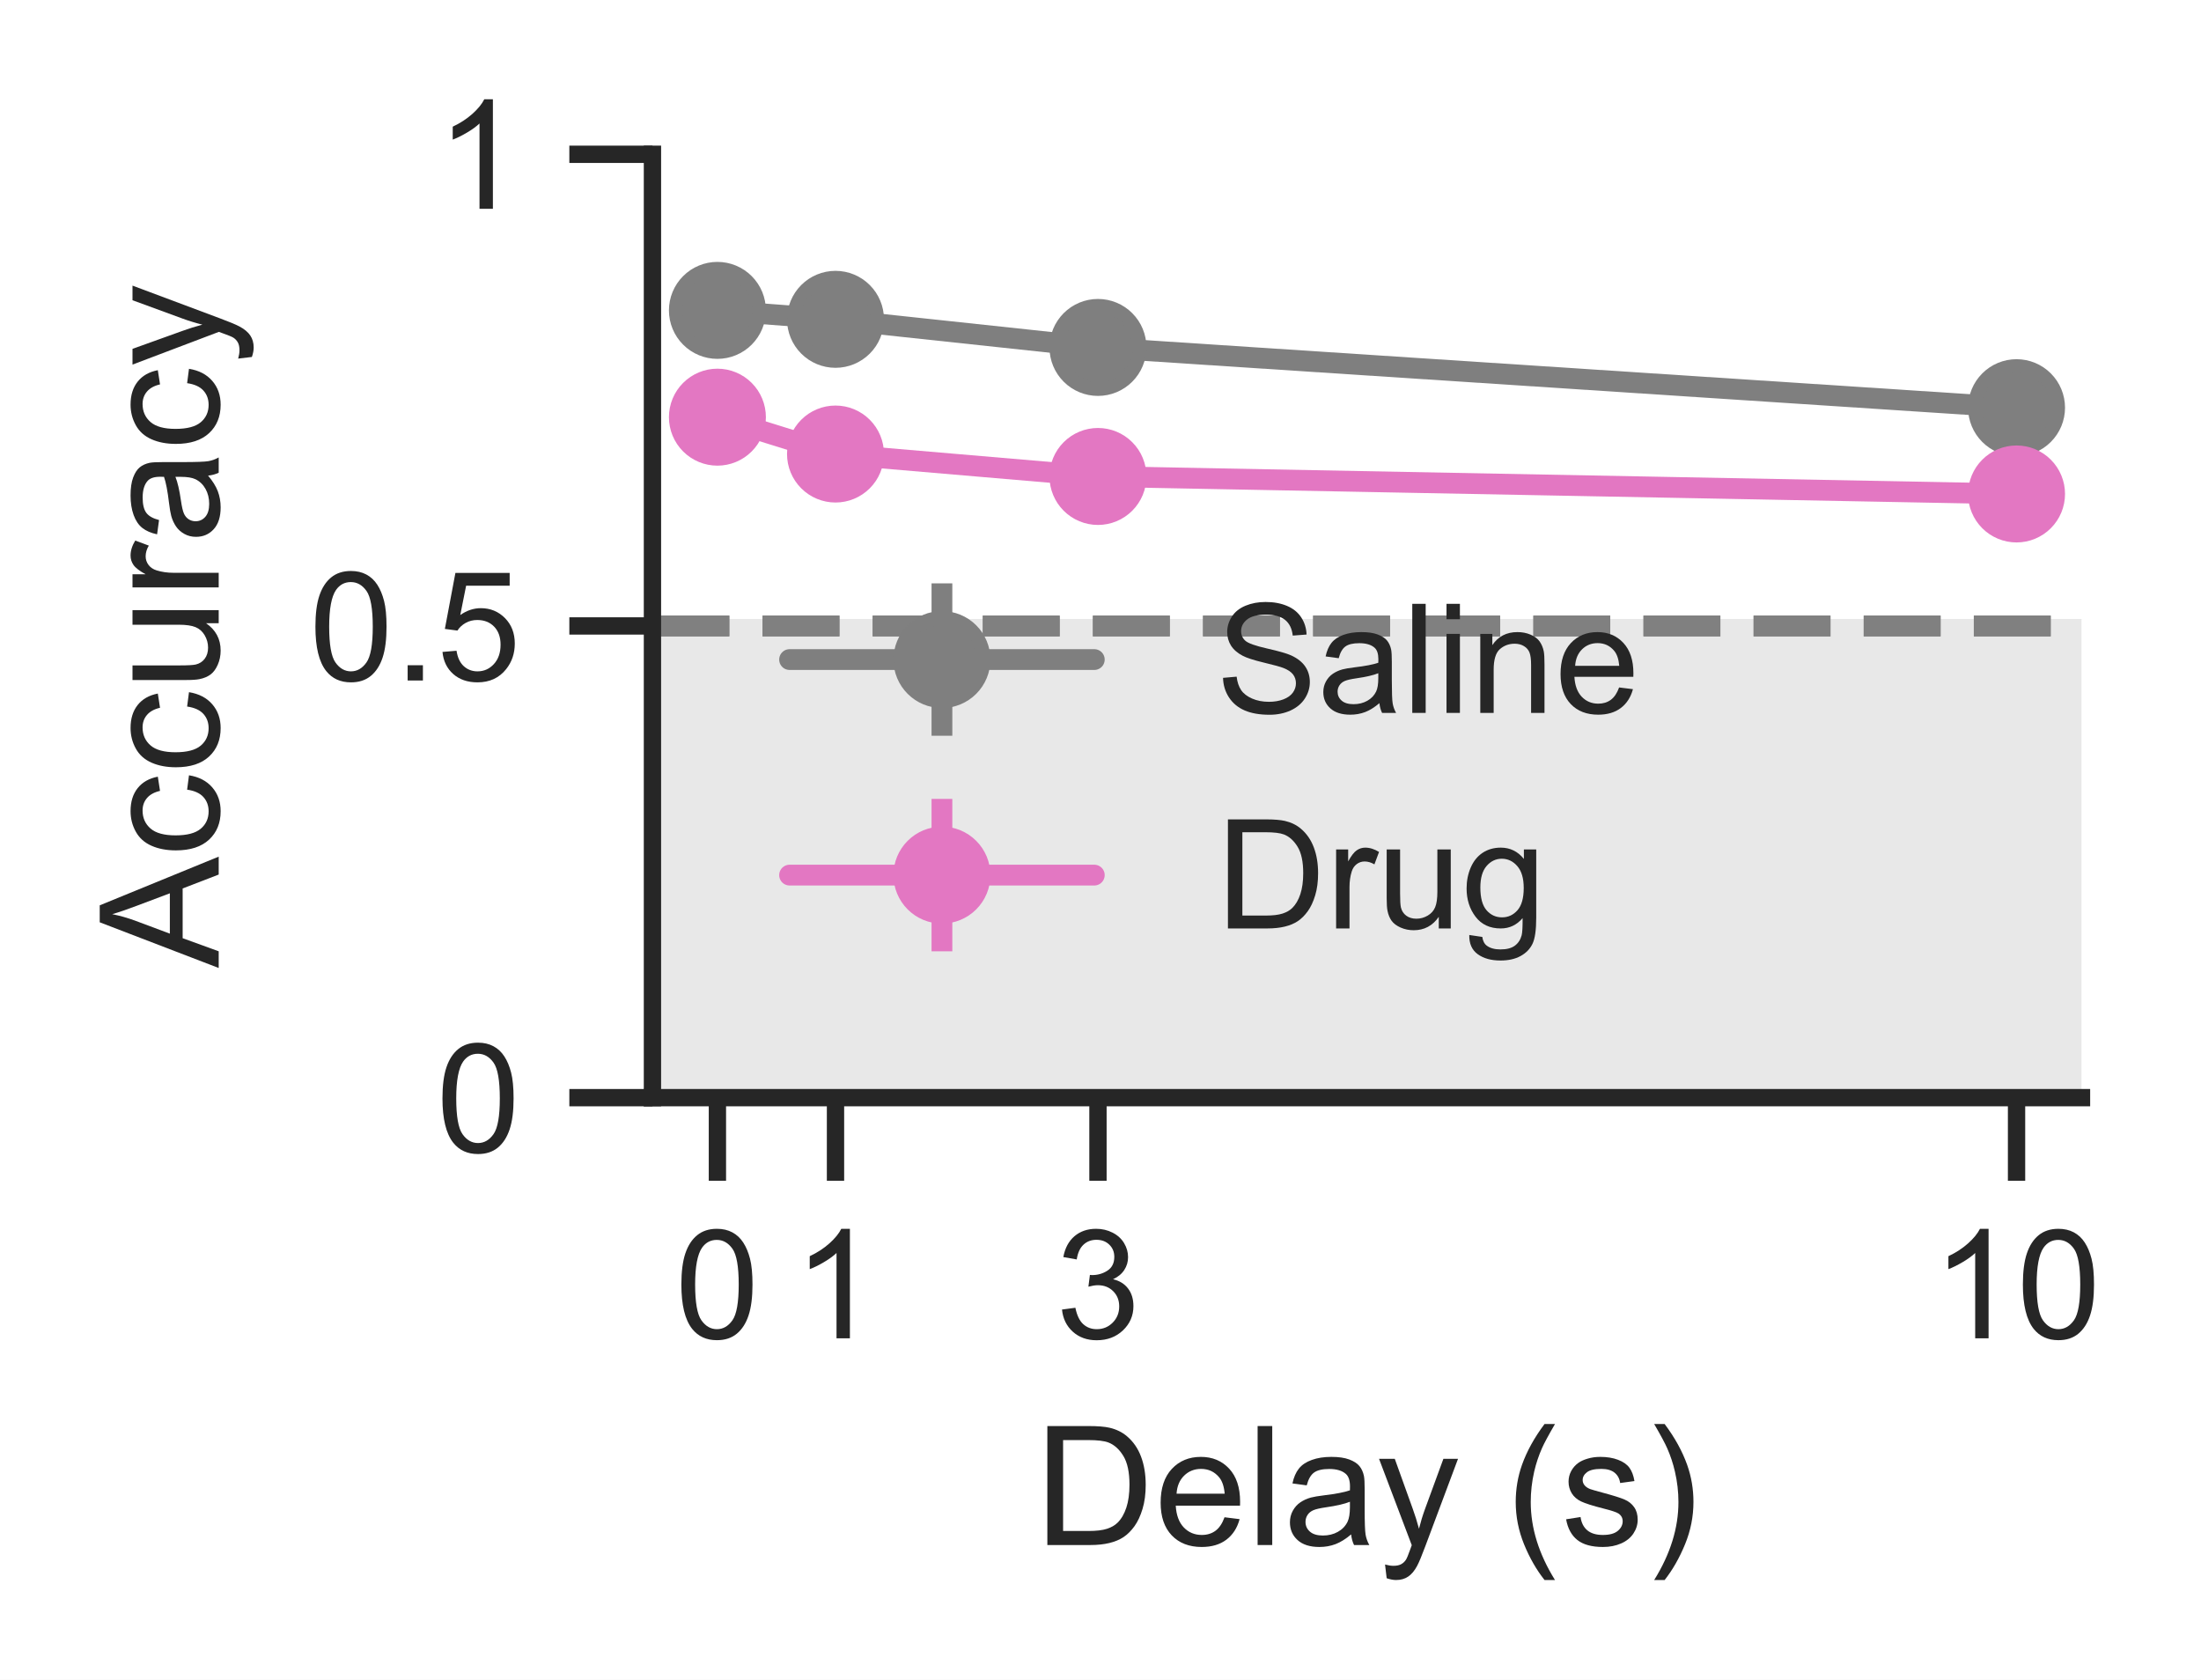
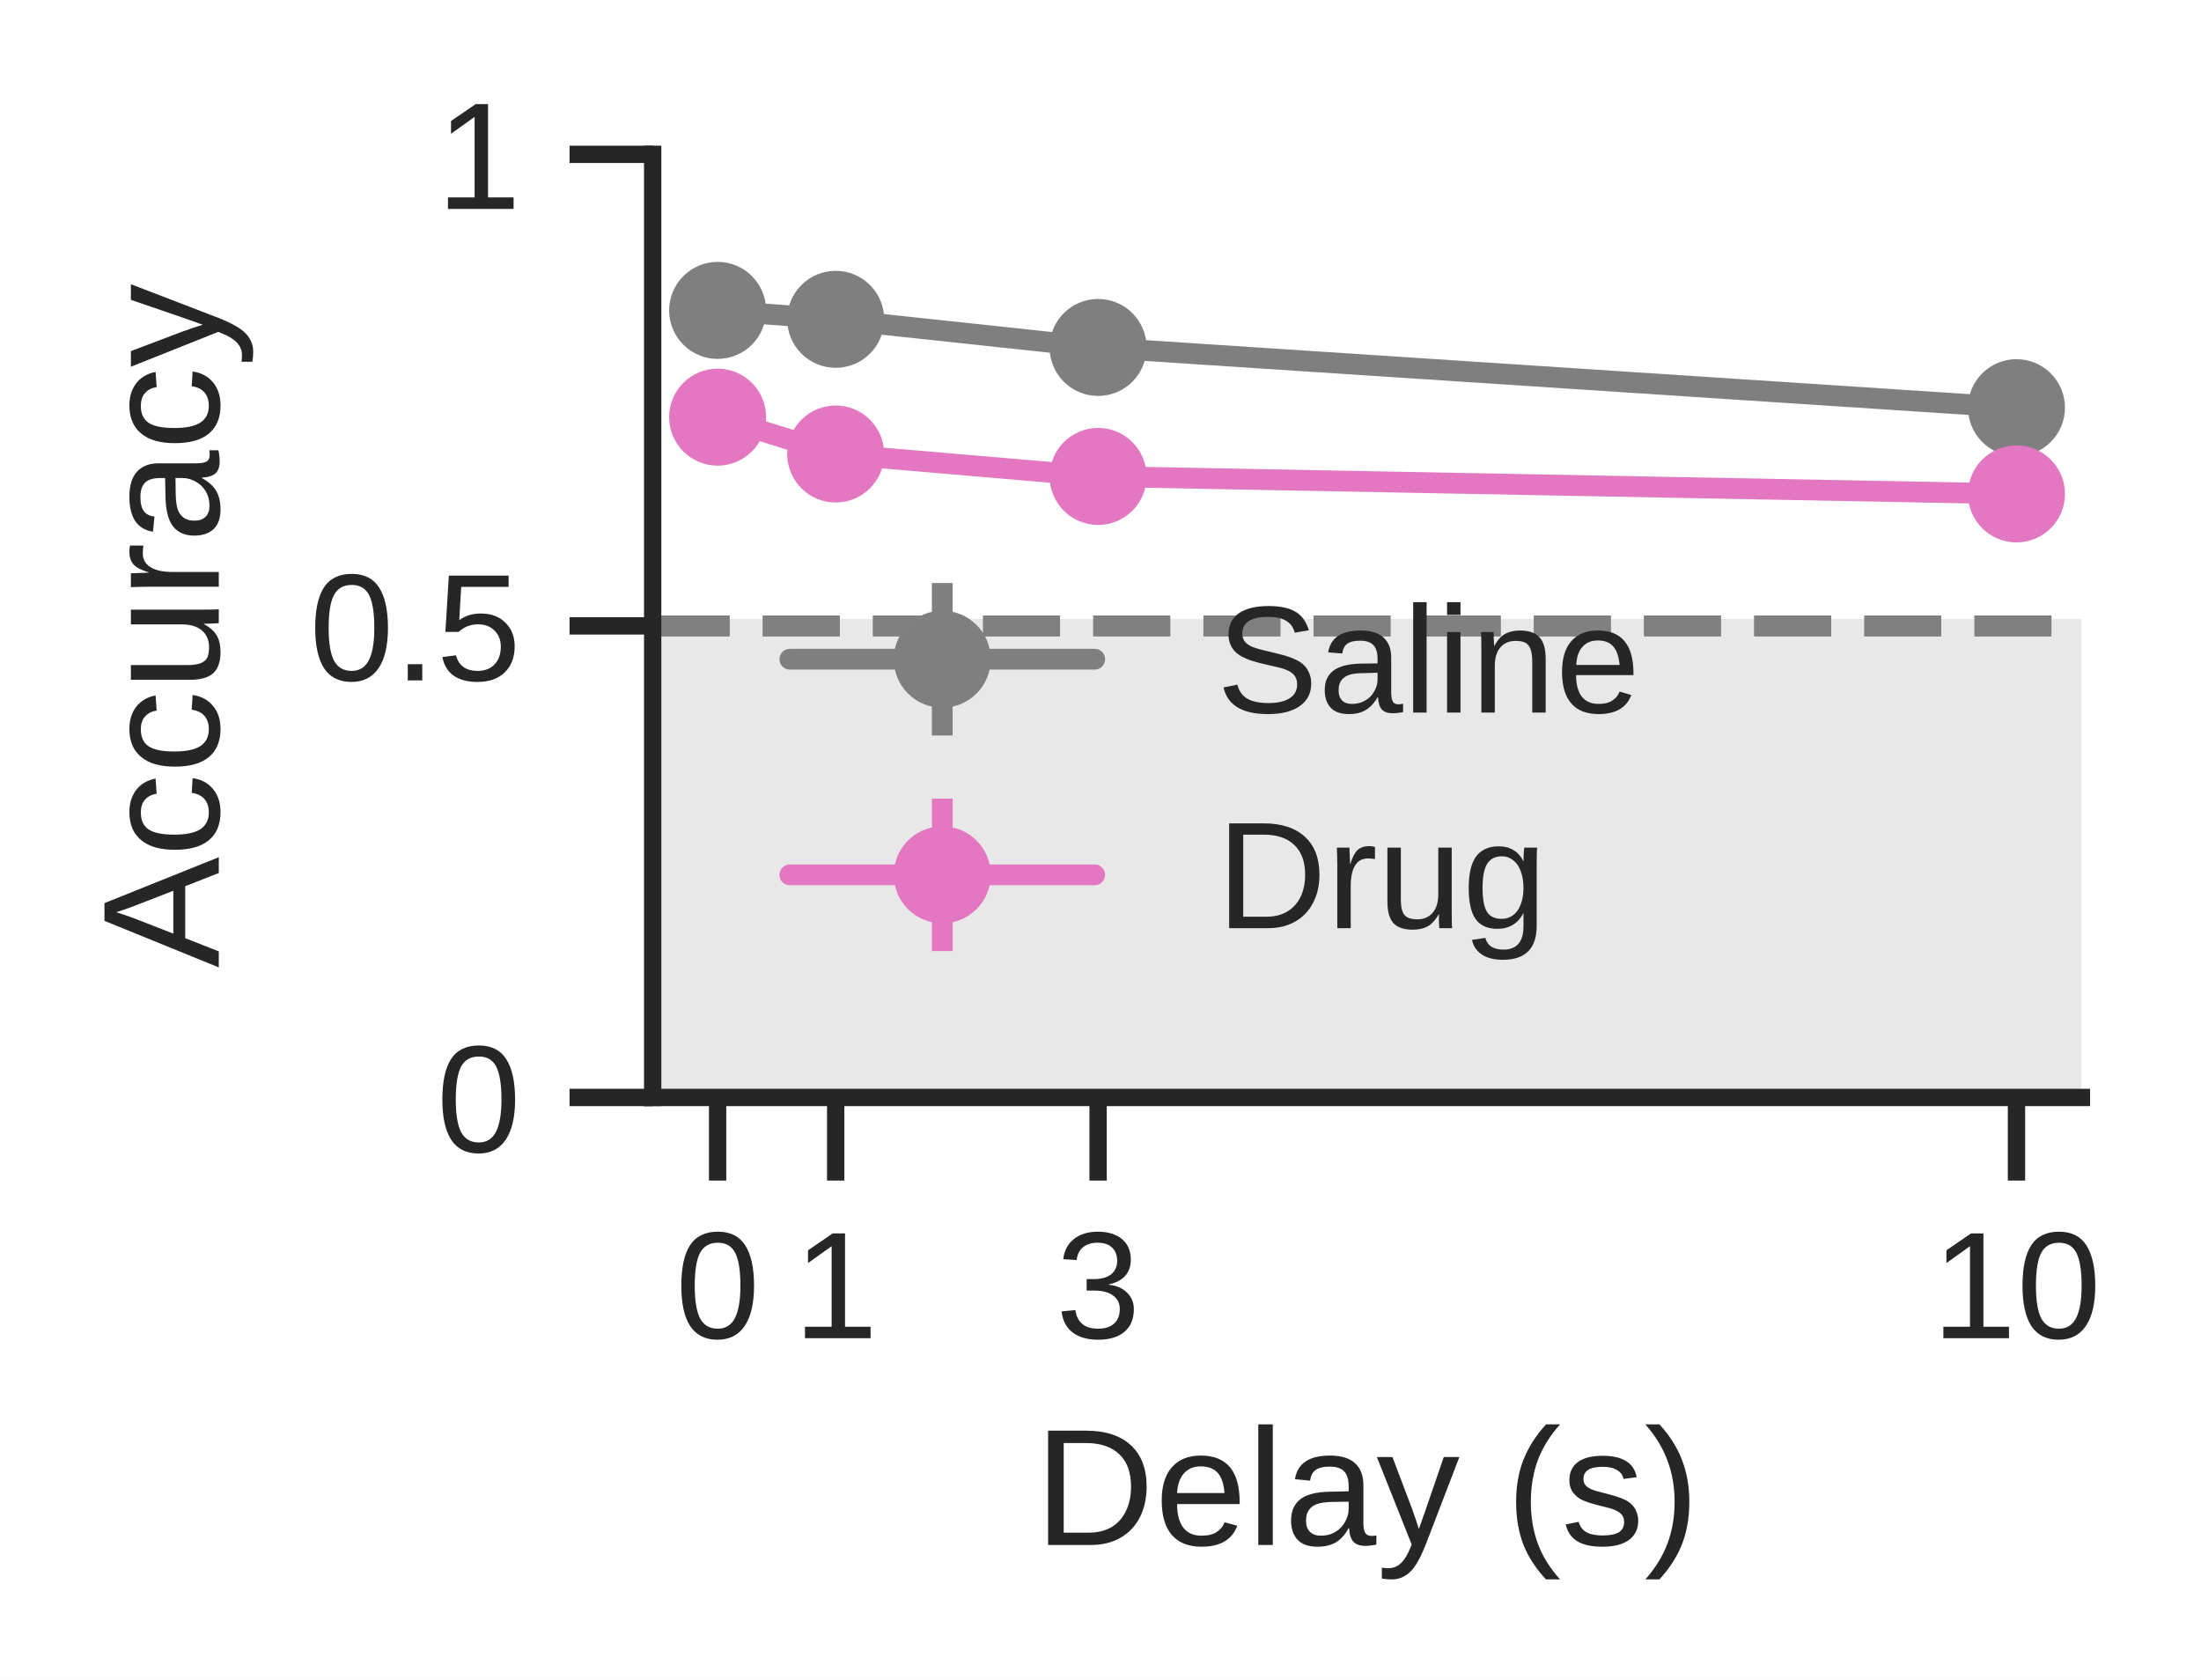
- <svg xmlns="http://www.w3.org/2000/svg" xmlns:xlink="http://www.w3.org/1999/xlink" width="158.906pt" height="121.26pt" viewBox="0 0 158.906 121.26" version="1.1">
+ <svg xmlns="http://www.w3.org/2000/svg" xmlns:xlink="http://www.w3.org/1999/xlink" width="158.851pt" height="121.218pt" viewBox="0 0 158.851 121.218" version="1.1">
  <defs>
    <style type="text/css">*{stroke-linejoin: round; stroke-linecap: butt}</style>
  </defs>
  <g id="figure_1">
    <g id="patch_1">
-       <path d="M 0 121.26  L 158.906 121.26  L 158.906 -0  L 0 -0  z " style="fill: #ffffff" />
+       <path d="M 0 121.218  L 158.851 121.218  L 158.851 -0  L 0 -0  z " style="fill: #ffffff" />
    </g>
    <g id="axes_1">
      <g id="patch_2">
-         <path d="M 47.105 79.238  L 150.279 79.238  L 150.279 11.137  L 47.105 11.137  z " style="fill: #ffffff" />
+         <path d="M 47.105 79.197  L 150.221 79.197  L 150.221 11.137  L 47.105 11.137  z " style="fill: #ffffff" />
      </g>
      <g id="patch_3">
-         <path d="M 47.105 79.238  L 150.279 79.238  L 150.279 45.188  L 47.105 45.188  z " clip-path="url(#pe3ddf10e88)" style="fill: #808080; opacity: 0.1; stroke: #808080; stroke-linejoin: miter" />
+         <path d="M 47.105 79.197  L 150.221 79.197  L 150.221 45.167  L 47.105 45.167  z " clip-path="url(#p8f3a018ac4)" style="fill: #808080; opacity: 0.1; stroke: #808080; stroke-linejoin: miter" />
      </g>
      <g id="patch_4">
-         <path d="M 47.105 79.238  L 150.279 79.238  L 150.279 45.188  L 47.105 45.188  z " clip-path="url(#pe3ddf10e88)" style="fill: #808080; opacity: 0.1; stroke: #808080; stroke-linejoin: miter" />
+         <path d="M 47.105 79.197  L 150.221 79.197  L 150.221 45.167  L 47.105 45.167  z " clip-path="url(#p8f3a018ac4)" style="fill: #808080; opacity: 0.1; stroke: #808080; stroke-linejoin: miter" />
      </g>
      <g id="matplotlib.axis_1">
        <g id="xtick_1">
          <g id="line2d_1">
            <defs>
-               <path id="m851b9bf87f" d="M 0 0  L 0 6  " style="stroke: #262626; stroke-width: 1.25" />
+               <path id="m832dd66b5d" d="M 0 0  L 0 6  " style="stroke: #262626; stroke-width: 1.25" />
            </defs>
            <g>
-               <use xlink:href="#m851b9bf87f" x="51.795" y="79.238" style="fill: #262626; stroke: #262626; stroke-width: 1.25" />
+               <use xlink:href="#m832dd66b5d" x="51.792" y="79.197" style="fill: #262626; stroke: #262626; stroke-width: 1.25" />
            </g>
          </g>
          <g id="text_1">
-             <g style="fill: #262626" transform="translate(48.7362 96.61202) scale(0.11 -0.11)">
-               <defs>
-                 <path id="ArialMT-30" d="M 266 2259  Q 266 3072 433 3567  Q 600 4063 929 4331  Q 1259 4600 1759 4600  Q 2128 4600 2406 4451  Q 2684 4303 2865 4023  Q 3047 3744 3150 3342  Q 3253 2941 3253 2259  Q 3253 1453 3087 958  Q 2922 463 2592 192  Q 2263 -78 1759 -78  Q 1097 -78 719 397  Q 266 969 266 2259  z M 844 2259  Q 844 1131 1108 757  Q 1372 384 1759 384  Q 2147 384 2411 759  Q 2675 1134 2675 2259  Q 2675 3391 2411 3762  Q 2147 4134 1753 4134  Q 1366 4134 1134 3806  Q 844 3388 844 2259  z " transform="scale(0.015625)" />
-               </defs>
-               <use xlink:href="#ArialMT-30" />
-             </g>
+             <text style="font-size: 11px; font-family: 'Arial', 'DejaVu Sans', 'Liberation Sans', 'Bitstream Vera Sans', sans-serif; text-anchor: middle; fill: #262626" x="51.792" y="96.571" transform="rotate(-0 51.79211 96.57092)">0</text>
          </g>
        </g>
        <g id="xtick_2">
          <g id="line2d_2">
            <g>
-               <use xlink:href="#m851b9bf87f" x="60.321" y="79.238" style="fill: #262626; stroke: #262626; stroke-width: 1.25" />
+               <use xlink:href="#m832dd66b5d" x="60.314" y="79.197" style="fill: #262626; stroke: #262626; stroke-width: 1.25" />
            </g>
          </g>
          <g id="text_2">
-             <g style="fill: #262626" transform="translate(57.26296 96.61202) scale(0.11 -0.11)">
-               <defs>
-                 <path id="ArialMT-31" d="M 2384 0  L 1822 0  L 1822 3584  Q 1619 3391 1289 3197  Q 959 3003 697 2906  L 697 3450  Q 1169 3672 1522 3987  Q 1875 4303 2022 4600  L 2384 4600  L 2384 0  z " transform="scale(0.015625)" />
-               </defs>
-               <use xlink:href="#ArialMT-31" />
-             </g>
+             <text style="font-size: 11px; font-family: 'Arial', 'DejaVu Sans', 'Liberation Sans', 'Bitstream Vera Sans', sans-serif; text-anchor: middle; fill: #262626" x="60.314" y="96.571" transform="rotate(-0 60.31413 96.57092)">1</text>
          </g>
        </g>
        <g id="xtick_3">
          <g id="line2d_3">
            <g>
-               <use xlink:href="#m851b9bf87f" x="79.27" y="79.238" style="fill: #262626; stroke: #262626; stroke-width: 1.25" />
+               <use xlink:href="#m832dd66b5d" x="79.252" y="79.197" style="fill: #262626; stroke: #262626; stroke-width: 1.25" />
            </g>
          </g>
          <g id="text_3">
-             <g style="fill: #262626" transform="translate(76.21131 96.61202) scale(0.11 -0.11)">
-               <defs>
-                 <path id="ArialMT-33" d="M 269 1209  L 831 1284  Q 928 806 1161 595  Q 1394 384 1728 384  Q 2125 384 2398 659  Q 2672 934 2672 1341  Q 2672 1728 2419 1979  Q 2166 2231 1775 2231  Q 1616 2231 1378 2169  L 1441 2663  Q 1497 2656 1531 2656  Q 1891 2656 2178 2843  Q 2466 3031 2466 3422  Q 2466 3731 2256 3934  Q 2047 4138 1716 4138  Q 1388 4138 1169 3931  Q 950 3725 888 3313  L 325 3413  Q 428 3978 793 4289  Q 1159 4600 1703 4600  Q 2078 4600 2393 4439  Q 2709 4278 2876 4000  Q 3044 3722 3044 3409  Q 3044 3113 2884 2869  Q 2725 2625 2413 2481  Q 2819 2388 3044 2092  Q 3269 1797 3269 1353  Q 3269 753 2831 336  Q 2394 -81 1725 -81  Q 1122 -81 723 278  Q 325 638 269 1209  z " transform="scale(0.015625)" />
-               </defs>
-               <use xlink:href="#ArialMT-33" />
-             </g>
+             <text style="font-size: 11px; font-family: 'Arial', 'DejaVu Sans', 'Liberation Sans', 'Bitstream Vera Sans', sans-serif; text-anchor: middle; fill: #262626" x="79.252" y="96.571" transform="rotate(-0 79.25194 96.57092)">3</text>
          </g>
        </g>
        <g id="xtick_4">
          <g id="line2d_4">
            <g>
-               <use xlink:href="#m851b9bf87f" x="145.589" y="79.238" style="fill: #262626; stroke: #262626; stroke-width: 1.25" />
+               <use xlink:href="#m832dd66b5d" x="145.534" y="79.197" style="fill: #262626; stroke: #262626; stroke-width: 1.25" />
            </g>
          </g>
          <g id="text_4">
-             <g style="fill: #262626" transform="translate(139.472 96.61202) scale(0.11 -0.11)">
-               <use xlink:href="#ArialMT-31" />
-               <use xlink:href="#ArialMT-30" transform="translate(55.61523 0)" />
-             </g>
+             <text style="font-size: 11px; font-family: 'Arial', 'DejaVu Sans', 'Liberation Sans', 'Bitstream Vera Sans', sans-serif; text-anchor: middle; fill: #262626" x="145.534" y="96.571" transform="rotate(-0 145.5343 96.57092)">10</text>
          </g>
        </g>
        <g id="text_5">
-           <g style="fill: #262626" transform="translate(74.69002 111.5339) scale(0.12 -0.12)">
-             <defs>
-               <path id="ArialMT-44" d="M 494 0  L 494 4581  L 2072 4581  Q 2606 4581 2888 4516  Q 3281 4425 3559 4188  Q 3922 3881 4101 3404  Q 4281 2928 4281 2316  Q 4281 1794 4159 1391  Q 4038 988 3847 723  Q 3656 459 3429 307  Q 3203 156 2883 78  Q 2563 0 2147 0  L 494 0  z M 1100 541  L 2078 541  Q 2531 541 2789 625  Q 3047 709 3200 863  Q 3416 1078 3536 1442  Q 3656 1806 3656 2325  Q 3656 3044 3420 3430  Q 3184 3816 2847 3947  Q 2603 4041 2063 4041  L 1100 4041  L 1100 541  z " transform="scale(0.015625)" />
-               <path id="ArialMT-65" d="M 2694 1069  L 3275 997  Q 3138 488 2766 206  Q 2394 -75 1816 -75  Q 1088 -75 661 373  Q 234 822 234 1631  Q 234 2469 665 2931  Q 1097 3394 1784 3394  Q 2450 3394 2872 2941  Q 3294 2488 3294 1666  Q 3294 1616 3291 1516  L 816 1516  Q 847 969 1125 678  Q 1403 388 1819 388  Q 2128 388 2347 550  Q 2566 713 2694 1069  z M 847 1978  L 2700 1978  Q 2663 2397 2488 2606  Q 2219 2931 1791 2931  Q 1403 2931 1139 2672  Q 875 2413 847 1978  z " transform="scale(0.015625)" />
-               <path id="ArialMT-6c" d="M 409 0  L 409 4581  L 972 4581  L 972 0  L 409 0  z " transform="scale(0.015625)" />
-               <path id="ArialMT-61" d="M 2588 409  Q 2275 144 1986 34  Q 1697 -75 1366 -75  Q 819 -75 525 192  Q 231 459 231 875  Q 231 1119 342 1320  Q 453 1522 633 1644  Q 813 1766 1038 1828  Q 1203 1872 1538 1913  Q 2219 1994 2541 2106  Q 2544 2222 2544 2253  Q 2544 2597 2384 2738  Q 2169 2928 1744 2928  Q 1347 2928 1158 2789  Q 969 2650 878 2297  L 328 2372  Q 403 2725 575 2942  Q 747 3159 1072 3276  Q 1397 3394 1825 3394  Q 2250 3394 2515 3294  Q 2781 3194 2906 3042  Q 3031 2891 3081 2659  Q 3109 2516 3109 2141  L 3109 1391  Q 3109 606 3145 398  Q 3181 191 3288 0  L 2700 0  Q 2613 175 2588 409  z M 2541 1666  Q 2234 1541 1622 1453  Q 1275 1403 1131 1340  Q 988 1278 909 1158  Q 831 1038 831 891  Q 831 666 1001 516  Q 1172 366 1500 366  Q 1825 366 2078 508  Q 2331 650 2450 897  Q 2541 1088 2541 1459  L 2541 1666  z " transform="scale(0.015625)" />
-               <path id="ArialMT-79" d="M 397 -1278  L 334 -750  Q 519 -800 656 -800  Q 844 -800 956 -737  Q 1069 -675 1141 -563  Q 1194 -478 1313 -144  Q 1328 -97 1363 -6  L 103 3319  L 709 3319  L 1400 1397  Q 1534 1031 1641 628  Q 1738 1016 1872 1384  L 2581 3319  L 3144 3319  L 1881 -56  Q 1678 -603 1566 -809  Q 1416 -1088 1222 -1217  Q 1028 -1347 759 -1347  Q 597 -1347 397 -1278  z " transform="scale(0.015625)" />
-               <path id="ArialMT-20" transform="scale(0.015625)" />
-               <path id="ArialMT-28" d="M 1497 -1347  Q 1031 -759 709 28  Q 388 816 388 1659  Q 388 2403 628 3084  Q 909 3875 1497 4659  L 1900 4659  Q 1522 4009 1400 3731  Q 1209 3300 1100 2831  Q 966 2247 966 1656  Q 966 153 1900 -1347  L 1497 -1347  z " transform="scale(0.015625)" />
-               <path id="ArialMT-73" d="M 197 991  L 753 1078  Q 800 744 1014 566  Q 1228 388 1613 388  Q 2000 388 2187 545  Q 2375 703 2375 916  Q 2375 1106 2209 1216  Q 2094 1291 1634 1406  Q 1016 1563 777 1677  Q 538 1791 414 1992  Q 291 2194 291 2438  Q 291 2659 392 2848  Q 494 3038 669 3163  Q 800 3259 1026 3326  Q 1253 3394 1513 3394  Q 1903 3394 2198 3281  Q 2494 3169 2634 2976  Q 2775 2784 2828 2463  L 2278 2388  Q 2241 2644 2061 2787  Q 1881 2931 1553 2931  Q 1166 2931 1000 2803  Q 834 2675 834 2503  Q 834 2394 903 2306  Q 972 2216 1119 2156  Q 1203 2125 1616 2013  Q 2213 1853 2448 1751  Q 2684 1650 2818 1456  Q 2953 1263 2953 975  Q 2953 694 2789 445  Q 2625 197 2315 61  Q 2006 -75 1616 -75  Q 969 -75 630 194  Q 291 463 197 991  z " transform="scale(0.015625)" />
-               <path id="ArialMT-29" d="M 791 -1347  L 388 -1347  Q 1322 153 1322 1656  Q 1322 2244 1188 2822  Q 1081 3291 891 3722  Q 769 4003 388 4659  L 791 4659  Q 1378 3875 1659 3084  Q 1900 2403 1900 1659  Q 1900 816 1576 28  Q 1253 -759 791 -1347  z " transform="scale(0.015625)" />
-             </defs>
-             <use xlink:href="#ArialMT-44" />
-             <use xlink:href="#ArialMT-65" transform="translate(72.2168 0)" />
-             <use xlink:href="#ArialMT-6c" transform="translate(127.832 0)" />
-             <use xlink:href="#ArialMT-61" transform="translate(150.0488 0)" />
-             <use xlink:href="#ArialMT-79" transform="translate(205.6641 0)" />
-             <use xlink:href="#ArialMT-20" transform="translate(255.6641 0)" />
-             <use xlink:href="#ArialMT-28" transform="translate(283.4473 0)" />
-             <use xlink:href="#ArialMT-73" transform="translate(316.748 0)" />
-             <use xlink:href="#ArialMT-29" transform="translate(366.748 0)" />
-           </g>
+           <text style="font-size: 12px; font-family: 'Arial', 'DejaVu Sans', 'Liberation Sans', 'Bitstream Vera Sans', sans-serif; text-anchor: middle; fill: #262626" x="98.663" y="111.493" transform="rotate(-0 98.6632 111.4928)">Delay (s)</text>
        </g>
      </g>
      <g id="matplotlib.axis_2">
        <g id="ytick_1">
          <g id="line2d_5">
            <defs>
-               <path id="ma07adf09b4" d="M 0 0  L -6 0  " style="stroke: #262626; stroke-width: 1.25" />
+               <path id="mb483ac0a74" d="M 0 0  L -6 0  " style="stroke: #262626; stroke-width: 1.25" />
            </defs>
            <g>
-               <use xlink:href="#ma07adf09b4" x="47.105" y="79.238" style="fill: #262626; stroke: #262626; stroke-width: 1.25" />
+               <use xlink:href="#mb483ac0a74" x="47.105" y="79.197" style="fill: #262626; stroke: #262626; stroke-width: 1.25" />
            </g>
          </g>
          <g id="text_6">
-             <g style="fill: #262626" transform="translate(31.48797 83.17522) scale(0.11 -0.11)">
-               <use xlink:href="#ArialMT-30" />
-             </g>
+             <text style="font-size: 11px; font-family: 'Arial', 'DejaVu Sans', 'Liberation Sans', 'Bitstream Vera Sans', sans-serif; text-anchor: end; fill: #262626" x="37.605" y="83.134" transform="rotate(-0 37.605 83.13412)">0</text>
          </g>
        </g>
        <g id="ytick_2">
          <g id="line2d_6">
            <g>
-               <use xlink:href="#ma07adf09b4" x="47.105" y="45.188" style="fill: #262626; stroke: #262626; stroke-width: 1.25" />
+               <use xlink:href="#mb483ac0a74" x="47.105" y="45.167" style="fill: #262626; stroke: #262626; stroke-width: 1.25" />
            </g>
          </g>
          <g id="text_7">
-             <g style="fill: #262626" transform="translate(22.315 49.12441) scale(0.11 -0.11)">
-               <defs>
-                 <path id="ArialMT-2e" d="M 581 0  L 581 641  L 1222 641  L 1222 0  L 581 0  z " transform="scale(0.015625)" />
-                 <path id="ArialMT-35" d="M 266 1200  L 856 1250  Q 922 819 1161 601  Q 1400 384 1738 384  Q 2144 384 2425 690  Q 2706 997 2706 1503  Q 2706 1984 2436 2262  Q 2166 2541 1728 2541  Q 1456 2541 1237 2417  Q 1019 2294 894 2097  L 366 2166  L 809 4519  L 3088 4519  L 3088 3981  L 1259 3981  L 1013 2750  Q 1425 3038 1878 3038  Q 2478 3038 2890 2622  Q 3303 2206 3303 1553  Q 3303 931 2941 478  Q 2500 -78 1738 -78  Q 1113 -78 717 272  Q 322 622 266 1200  z " transform="scale(0.015625)" />
-               </defs>
-               <use xlink:href="#ArialMT-30" />
-               <use xlink:href="#ArialMT-2e" transform="translate(55.61523 0)" />
-               <use xlink:href="#ArialMT-35" transform="translate(83.39844 0)" />
-             </g>
+             <text style="font-size: 11px; font-family: 'Arial', 'DejaVu Sans', 'Liberation Sans', 'Bitstream Vera Sans', sans-serif; text-anchor: end; fill: #262626" x="37.605" y="49.104" transform="rotate(-0 37.605 49.10386)">0.5</text>
          </g>
        </g>
        <g id="ytick_3">
          <g id="line2d_7">
            <g>
-               <use xlink:href="#ma07adf09b4" x="47.105" y="11.137" style="fill: #262626; stroke: #262626; stroke-width: 1.25" />
+               <use xlink:href="#mb483ac0a74" x="47.105" y="11.137" style="fill: #262626; stroke: #262626; stroke-width: 1.25" />
            </g>
          </g>
          <g id="text_8">
-             <g style="fill: #262626" transform="translate(31.48797 15.07359) scale(0.11 -0.11)">
-               <use xlink:href="#ArialMT-31" />
-             </g>
+             <text style="font-size: 11px; font-family: 'Arial', 'DejaVu Sans', 'Liberation Sans', 'Bitstream Vera Sans', sans-serif; text-anchor: end; fill: #262626" x="37.605" y="15.074" transform="rotate(-0 37.605 15.07359)">1</text>
          </g>
        </g>
        <g id="text_9">
-           <g style="fill: #262626" transform="translate(15.78937 69.86074) rotate(-90) scale(0.12 -0.12)">
-             <defs>
-               <path id="ArialMT-41" d="M -9 0  L 1750 4581  L 2403 4581  L 4278 0  L 3588 0  L 3053 1388  L 1138 1388  L 634 0  L -9 0  z M 1313 1881  L 2866 1881  L 2388 3150  Q 2169 3728 2063 4100  Q 1975 3659 1816 3225  L 1313 1881  z " transform="scale(0.015625)" />
-               <path id="ArialMT-63" d="M 2588 1216  L 3141 1144  Q 3050 572 2676 248  Q 2303 -75 1759 -75  Q 1078 -75 664 370  Q 250 816 250 1647  Q 250 2184 428 2587  Q 606 2991 970 3192  Q 1334 3394 1763 3394  Q 2303 3394 2647 3120  Q 2991 2847 3088 2344  L 2541 2259  Q 2463 2594 2264 2762  Q 2066 2931 1784 2931  Q 1359 2931 1093 2626  Q 828 2322 828 1663  Q 828 994 1084 691  Q 1341 388 1753 388  Q 2084 388 2306 591  Q 2528 794 2588 1216  z " transform="scale(0.015625)" />
-               <path id="ArialMT-75" d="M 2597 0  L 2597 488  Q 2209 -75 1544 -75  Q 1250 -75 995 37  Q 741 150 617 320  Q 494 491 444 738  Q 409 903 409 1263  L 409 3319  L 972 3319  L 972 1478  Q 972 1038 1006 884  Q 1059 663 1231 536  Q 1403 409 1656 409  Q 1909 409 2131 539  Q 2353 669 2445 892  Q 2538 1116 2538 1541  L 2538 3319  L 3100 3319  L 3100 0  L 2597 0  z " transform="scale(0.015625)" />
-               <path id="ArialMT-72" d="M 416 0  L 416 3319  L 922 3319  L 922 2816  Q 1116 3169 1280 3281  Q 1444 3394 1641 3394  Q 1925 3394 2219 3213  L 2025 2691  Q 1819 2813 1613 2813  Q 1428 2813 1281 2702  Q 1134 2591 1072 2394  Q 978 2094 978 1738  L 978 0  L 416 0  z " transform="scale(0.015625)" />
-             </defs>
-             <use xlink:href="#ArialMT-41" />
-             <use xlink:href="#ArialMT-63" transform="translate(66.69922 0)" />
-             <use xlink:href="#ArialMT-63" transform="translate(116.6992 0)" />
-             <use xlink:href="#ArialMT-75" transform="translate(166.6992 0)" />
-             <use xlink:href="#ArialMT-72" transform="translate(222.3145 0)" />
-             <use xlink:href="#ArialMT-61" transform="translate(255.6152 0)" />
-             <use xlink:href="#ArialMT-63" transform="translate(311.2305 0)" />
-             <use xlink:href="#ArialMT-79" transform="translate(361.2305 0)" />
-           </g>
+           <text style="font-size: 12px; font-family: 'Arial', 'DejaVu Sans', 'Liberation Sans', 'Bitstream Vera Sans', sans-serif; text-anchor: middle; fill: #262626" x="15.789" y="45.167" transform="rotate(-90 15.78937 45.16706)">Accuracy</text>
        </g>
      </g>
      <g id="LineCollection_1">
-         <path d="M 51.795 23.501  L 51.795 21.311  " clip-path="url(#pe3ddf10e88)" style="fill: none; stroke: #7f7f7f; stroke-width: 1.5" />
-         <path d="M 60.321 23.99  L 60.321 22.113  " clip-path="url(#pe3ddf10e88)" style="fill: none; stroke: #7f7f7f; stroke-width: 1.5" />
-         <path d="M 79.27 26.399  L 79.27 23.764  " clip-path="url(#pe3ddf10e88)" style="fill: none; stroke: #7f7f7f; stroke-width: 1.5" />
-         <path d="M 145.589 31.11  L 145.589 27.75  " clip-path="url(#pe3ddf10e88)" style="fill: none; stroke: #7f7f7f; stroke-width: 1.5" />
+         <path d="M 51.792 23.493  L 51.792 21.305  " clip-path="url(#p8f3a018ac4)" style="fill: none; stroke: #7f7f7f; stroke-width: 1.5" />
+         <path d="M 60.314 23.982  L 60.314 22.106  " clip-path="url(#p8f3a018ac4)" style="fill: none; stroke: #7f7f7f; stroke-width: 1.5" />
+         <path d="M 79.252 26.389  L 79.252 23.757  " clip-path="url(#p8f3a018ac4)" style="fill: none; stroke: #7f7f7f; stroke-width: 1.5" />
+         <path d="M 145.534 31.098  L 145.534 27.74  " clip-path="url(#p8f3a018ac4)" style="fill: none; stroke: #7f7f7f; stroke-width: 1.5" />
      </g>
      <g id="line2d_8">
-         <path d="M 47.105 45.188  L 150.279 45.188  " clip-path="url(#pe3ddf10e88)" style="fill: none; stroke-dasharray: 5.55,2.4; stroke-dashoffset: 0; stroke: #808080; stroke-width: 1.5" />
+         <path d="M 47.105 45.167  L 150.221 45.167  " clip-path="url(#p8f3a018ac4)" style="fill: none; stroke-dasharray: 5.55,2.4; stroke-dashoffset: 0; stroke: #808080; stroke-width: 1.5" />
      </g>
      <g id="LineCollection_2">
-         <path d="M 51.795 32.226  L 51.795 28.003  " clip-path="url(#pe3ddf10e88)" style="fill: none; stroke: #e377c2; stroke-width: 1.5" />
-         <path d="M 60.321 34.736  L 60.321 30.816  " clip-path="url(#pe3ddf10e88)" style="fill: none; stroke: #e377c2; stroke-width: 1.5" />
-         <path d="M 79.27 36.238  L 79.27 32.551  " clip-path="url(#pe3ddf10e88)" style="fill: none; stroke: #e377c2; stroke-width: 1.5" />
-         <path d="M 145.589 37.588  L 145.589 33.727  " clip-path="url(#pe3ddf10e88)" style="fill: none; stroke: #e377c2; stroke-width: 1.5" />
+         <path d="M 51.792 32.214  L 51.792 27.993  " clip-path="url(#p8f3a018ac4)" style="fill: none; stroke: #e377c2; stroke-width: 1.5" />
+         <path d="M 60.314 34.721  L 60.314 30.805  " clip-path="url(#p8f3a018ac4)" style="fill: none; stroke: #e377c2; stroke-width: 1.5" />
+         <path d="M 79.252 36.223  L 79.252 32.538  " clip-path="url(#p8f3a018ac4)" style="fill: none; stroke: #e377c2; stroke-width: 1.5" />
+         <path d="M 145.534 37.572  L 145.534 33.714  " clip-path="url(#p8f3a018ac4)" style="fill: none; stroke: #e377c2; stroke-width: 1.5" />
      </g>
      <g id="line2d_9">
-         <path d="M 47.105 45.188  L 150.279 45.188  " clip-path="url(#pe3ddf10e88)" style="fill: none; stroke-dasharray: 5.55,2.4; stroke-dashoffset: 0; stroke: #808080; stroke-width: 1.5" />
+         <path d="M 47.105 45.167  L 150.221 45.167  " clip-path="url(#p8f3a018ac4)" style="fill: none; stroke-dasharray: 5.55,2.4; stroke-dashoffset: 0; stroke: #808080; stroke-width: 1.5" />
      </g>
      <g id="line2d_10">
-         <path d="M 51.795 22.406  L 60.321 23.052  L 79.27 25.081  L 145.589 29.43  " clip-path="url(#pe3ddf10e88)" style="fill: none; stroke: #7f7f7f; stroke-width: 1.5; stroke-linecap: round" />
+         <path d="M 51.792 22.399  L 60.314 23.044  L 79.252 25.073  L 145.534 29.419  " clip-path="url(#p8f3a018ac4)" style="fill: none; stroke: #7f7f7f; stroke-width: 1.5; stroke-linecap: round" />
        <defs>
-           <path id="ma435f3bac3" d="M 0 3  C 0.796 3 1.559 2.684 2.121 2.121  C 2.684 1.559 3 0.796 3 0  C 3 -0.796 2.684 -1.559 2.121 -2.121  C 1.559 -2.684 0.796 -3 0 -3  C -0.796 -3 -1.559 -2.684 -2.121 -2.121  C -2.684 -1.559 -3 -0.796 -3 0  C -3 0.796 -2.684 1.559 -2.121 2.121  C -1.559 2.684 -0.796 3 0 3  z " style="stroke: #7f7f7f" />
+           <path id="me0e6934a91" d="M 0 3  C 0.796 3 1.559 2.684 2.121 2.121  C 2.684 1.559 3 0.796 3 0  C 3 -0.796 2.684 -1.559 2.121 -2.121  C 1.559 -2.684 0.796 -3 0 -3  C -0.796 -3 -1.559 -2.684 -2.121 -2.121  C -2.684 -1.559 -3 -0.796 -3 0  C -3 0.796 -2.684 1.559 -2.121 2.121  C -1.559 2.684 -0.796 3 0 3  z " style="stroke: #7f7f7f" />
        </defs>
-         <g clip-path="url(#pe3ddf10e88)">
-           <use xlink:href="#ma435f3bac3" x="51.795" y="22.406" style="fill: #7f7f7f; stroke: #7f7f7f" />
-           <use xlink:href="#ma435f3bac3" x="60.321" y="23.052" style="fill: #7f7f7f; stroke: #7f7f7f" />
-           <use xlink:href="#ma435f3bac3" x="79.27" y="25.081" style="fill: #7f7f7f; stroke: #7f7f7f" />
-           <use xlink:href="#ma435f3bac3" x="145.589" y="29.43" style="fill: #7f7f7f; stroke: #7f7f7f" />
+         <g clip-path="url(#p8f3a018ac4)">
+           <use xlink:href="#me0e6934a91" x="51.792" y="22.399" style="fill: #7f7f7f; stroke: #7f7f7f" />
+           <use xlink:href="#me0e6934a91" x="60.314" y="23.044" style="fill: #7f7f7f; stroke: #7f7f7f" />
+           <use xlink:href="#me0e6934a91" x="79.252" y="25.073" style="fill: #7f7f7f; stroke: #7f7f7f" />
+           <use xlink:href="#me0e6934a91" x="145.534" y="29.419" style="fill: #7f7f7f; stroke: #7f7f7f" />
        </g>
      </g>
      <g id="line2d_11">
-         <path d="M 51.795 30.115  L 60.321 32.776  L 79.27 34.395  L 145.589 35.658  " clip-path="url(#pe3ddf10e88)" style="fill: none; stroke: #e377c2; stroke-width: 1.5; stroke-linecap: round" />
+         <path d="M 51.792 30.103  L 60.314 32.763  L 79.252 34.381  L 145.534 35.643  " clip-path="url(#p8f3a018ac4)" style="fill: none; stroke: #e377c2; stroke-width: 1.5; stroke-linecap: round" />
        <defs>
-           <path id="m86508b718b" d="M 0 3  C 0.796 3 1.559 2.684 2.121 2.121  C 2.684 1.559 3 0.796 3 0  C 3 -0.796 2.684 -1.559 2.121 -2.121  C 1.559 -2.684 0.796 -3 0 -3  C -0.796 -3 -1.559 -2.684 -2.121 -2.121  C -2.684 -1.559 -3 -0.796 -3 0  C -3 0.796 -2.684 1.559 -2.121 2.121  C -1.559 2.684 -0.796 3 0 3  z " style="stroke: #e377c2" />
+           <path id="m4bb872a566" d="M 0 3  C 0.796 3 1.559 2.684 2.121 2.121  C 2.684 1.559 3 0.796 3 0  C 3 -0.796 2.684 -1.559 2.121 -2.121  C 1.559 -2.684 0.796 -3 0 -3  C -0.796 -3 -1.559 -2.684 -2.121 -2.121  C -2.684 -1.559 -3 -0.796 -3 0  C -3 0.796 -2.684 1.559 -2.121 2.121  C -1.559 2.684 -0.796 3 0 3  z " style="stroke: #e377c2" />
        </defs>
-         <g clip-path="url(#pe3ddf10e88)">
-           <use xlink:href="#m86508b718b" x="51.795" y="30.115" style="fill: #e377c2; stroke: #e377c2" />
-           <use xlink:href="#m86508b718b" x="60.321" y="32.776" style="fill: #e377c2; stroke: #e377c2" />
-           <use xlink:href="#m86508b718b" x="79.27" y="34.395" style="fill: #e377c2; stroke: #e377c2" />
-           <use xlink:href="#m86508b718b" x="145.589" y="35.658" style="fill: #e377c2; stroke: #e377c2" />
+         <g clip-path="url(#p8f3a018ac4)">
+           <use xlink:href="#m4bb872a566" x="51.792" y="30.103" style="fill: #e377c2; stroke: #e377c2" />
+           <use xlink:href="#m4bb872a566" x="60.314" y="32.763" style="fill: #e377c2; stroke: #e377c2" />
+           <use xlink:href="#m4bb872a566" x="79.252" y="34.381" style="fill: #e377c2; stroke: #e377c2" />
+           <use xlink:href="#m4bb872a566" x="145.534" y="35.643" style="fill: #e377c2; stroke: #e377c2" />
        </g>
      </g>
      <g id="patch_5">
-         <path d="M 47.105 79.238  L 47.105 11.137  " style="fill: none; stroke: #262626; stroke-width: 1.25; stroke-linejoin: miter; stroke-linecap: square" />
+         <path d="M 47.105 79.197  L 47.105 11.137  " style="fill: none; stroke: #262626; stroke-width: 1.25; stroke-linejoin: miter; stroke-linecap: square" />
      </g>
      <g id="patch_6">
-         <path d="M 47.105 79.238  L 150.279 79.238  " style="fill: none; stroke: #262626; stroke-width: 1.25; stroke-linejoin: miter; stroke-linecap: square" />
+         <path d="M 47.105 79.197  L 150.221 79.197  " style="fill: none; stroke: #262626; stroke-width: 1.25; stroke-linejoin: miter; stroke-linecap: square" />
      </g>
      <g id="legend_1">
        <g id="LineCollection_3">
-           <path d="M 68.005 53.113  L 68.005 42.113  " style="fill: none; stroke: #7f7f7f; stroke-width: 1.5" />
+           <path d="M 68.005 53.072  L 68.005 42.072  " style="fill: none; stroke: #7f7f7f; stroke-width: 1.5" />
        </g>
        <g id="line2d_12">
-           <path d="M 57.005 47.613  L 79.005 47.613  " style="fill: none; stroke: #7f7f7f; stroke-width: 1.5; stroke-linecap: round" />
+           <path d="M 57.005 47.572  L 79.005 47.572  " style="fill: none; stroke: #7f7f7f; stroke-width: 1.5; stroke-linecap: round" />
        </g>
        <g id="line2d_13">
          <g>
-             <use xlink:href="#ma435f3bac3" x="68.005" y="47.613" style="fill: #7f7f7f; stroke: #7f7f7f" />
+             <use xlink:href="#me0e6934a91" x="68.005" y="47.572" style="fill: #7f7f7f; stroke: #7f7f7f" />
          </g>
        </g>
        <g id="text_10">
-           <g style="fill: #262626" transform="translate(87.805 51.46343) scale(0.11 -0.11)">
-             <defs>
-               <path id="ArialMT-53" d="M 288 1472  L 859 1522  Q 900 1178 1048 958  Q 1197 738 1509 602  Q 1822 466 2213 466  Q 2559 466 2825 569  Q 3091 672 3220 851  Q 3350 1031 3350 1244  Q 3350 1459 3225 1620  Q 3100 1781 2813 1891  Q 2628 1963 1997 2114  Q 1366 2266 1113 2400  Q 784 2572 623 2826  Q 463 3081 463 3397  Q 463 3744 659 4045  Q 856 4347 1234 4503  Q 1613 4659 2075 4659  Q 2584 4659 2973 4495  Q 3363 4331 3572 4012  Q 3781 3694 3797 3291  L 3216 3247  Q 3169 3681 2898 3903  Q 2628 4125 2100 4125  Q 1550 4125 1298 3923  Q 1047 3722 1047 3438  Q 1047 3191 1225 3031  Q 1400 2872 2139 2705  Q 2878 2538 3153 2413  Q 3553 2228 3743 1945  Q 3934 1663 3934 1294  Q 3934 928 3725 604  Q 3516 281 3123 101  Q 2731 -78 2241 -78  Q 1619 -78 1198 103  Q 778 284 539 648  Q 300 1013 288 1472  z " transform="scale(0.015625)" />
-               <path id="ArialMT-69" d="M 425 3934  L 425 4581  L 988 4581  L 988 3934  L 425 3934  z M 425 0  L 425 3319  L 988 3319  L 988 0  L 425 0  z " transform="scale(0.015625)" />
-               <path id="ArialMT-6e" d="M 422 0  L 422 3319  L 928 3319  L 928 2847  Q 1294 3394 1984 3394  Q 2284 3394 2536 3286  Q 2788 3178 2913 3003  Q 3038 2828 3088 2588  Q 3119 2431 3119 2041  L 3119 0  L 2556 0  L 2556 2019  Q 2556 2363 2490 2533  Q 2425 2703 2258 2804  Q 2091 2906 1866 2906  Q 1506 2906 1245 2678  Q 984 2450 984 1813  L 984 0  L 422 0  z " transform="scale(0.015625)" />
-             </defs>
-             <use xlink:href="#ArialMT-53" />
-             <use xlink:href="#ArialMT-61" transform="translate(66.69922 0)" />
-             <use xlink:href="#ArialMT-6c" transform="translate(122.3145 0)" />
-             <use xlink:href="#ArialMT-69" transform="translate(144.5312 0)" />
-             <use xlink:href="#ArialMT-6e" transform="translate(166.748 0)" />
-             <use xlink:href="#ArialMT-65" transform="translate(222.3633 0)" />
-           </g>
+           <text style="font-size: 11px; font-family: 'Arial', 'DejaVu Sans', 'Liberation Sans', 'Bitstream Vera Sans', sans-serif; text-anchor: start; fill: #262626" x="87.805" y="51.422" transform="rotate(-0 87.805 51.42232)">Saline</text>
        </g>
        <g id="LineCollection_4">
-           <path d="M 68.005 68.673  L 68.005 57.673  " style="fill: none; stroke: #e377c2; stroke-width: 1.5" />
+           <path d="M 68.005 68.632  L 68.005 57.632  " style="fill: none; stroke: #e377c2; stroke-width: 1.5" />
        </g>
        <g id="line2d_14">
-           <path d="M 57.005 63.173  L 79.005 63.173  " style="fill: none; stroke: #e377c2; stroke-width: 1.5; stroke-linecap: round" />
+           <path d="M 57.005 63.132  L 79.005 63.132  " style="fill: none; stroke: #e377c2; stroke-width: 1.5; stroke-linecap: round" />
        </g>
        <g id="line2d_15">
          <g>
-             <use xlink:href="#m86508b718b" x="68.005" y="63.173" style="fill: #e377c2; stroke: #e377c2" />
+             <use xlink:href="#m4bb872a566" x="68.005" y="63.132" style="fill: #e377c2; stroke: #e377c2" />
          </g>
        </g>
        <g id="text_11">
-           <g style="fill: #262626" transform="translate(87.805 67.02327) scale(0.11 -0.11)">
-             <defs>
-               <path id="ArialMT-67" d="M 319 -275  L 866 -356  Q 900 -609 1056 -725  Q 1266 -881 1628 -881  Q 2019 -881 2231 -725  Q 2444 -569 2519 -288  Q 2563 -116 2559 434  Q 2191 0 1641 0  Q 956 0 581 494  Q 206 988 206 1678  Q 206 2153 378 2554  Q 550 2956 876 3175  Q 1203 3394 1644 3394  Q 2231 3394 2613 2919  L 2613 3319  L 3131 3319  L 3131 450  Q 3131 -325 2973 -648  Q 2816 -972 2473 -1159  Q 2131 -1347 1631 -1347  Q 1038 -1347 672 -1080  Q 306 -813 319 -275  z M 784 1719  Q 784 1066 1043 766  Q 1303 466 1694 466  Q 2081 466 2343 764  Q 2606 1063 2606 1700  Q 2606 2309 2336 2618  Q 2066 2928 1684 2928  Q 1309 2928 1046 2623  Q 784 2319 784 1719  z " transform="scale(0.015625)" />
-             </defs>
-             <use xlink:href="#ArialMT-44" />
-             <use xlink:href="#ArialMT-72" transform="translate(72.2168 0)" />
-             <use xlink:href="#ArialMT-75" transform="translate(105.5176 0)" />
-             <use xlink:href="#ArialMT-67" transform="translate(161.1328 0)" />
-           </g>
+           <text style="font-size: 11px; font-family: 'Arial', 'DejaVu Sans', 'Liberation Sans', 'Bitstream Vera Sans', sans-serif; text-anchor: start; fill: #262626" x="87.805" y="66.982" transform="rotate(-0 87.805 66.98217)">Drug</text>
        </g>
      </g>
    </g>
  </g>
  <defs>
-     <clipPath id="pe3ddf10e88">
-       <rect x="47.105" y="11.137" width="103.174" height="68.102" />
+     <clipPath id="p8f3a018ac4">
+       <rect x="47.105" y="11.137" width="103.116" height="68.061" />
    </clipPath>
  </defs>
</svg>
